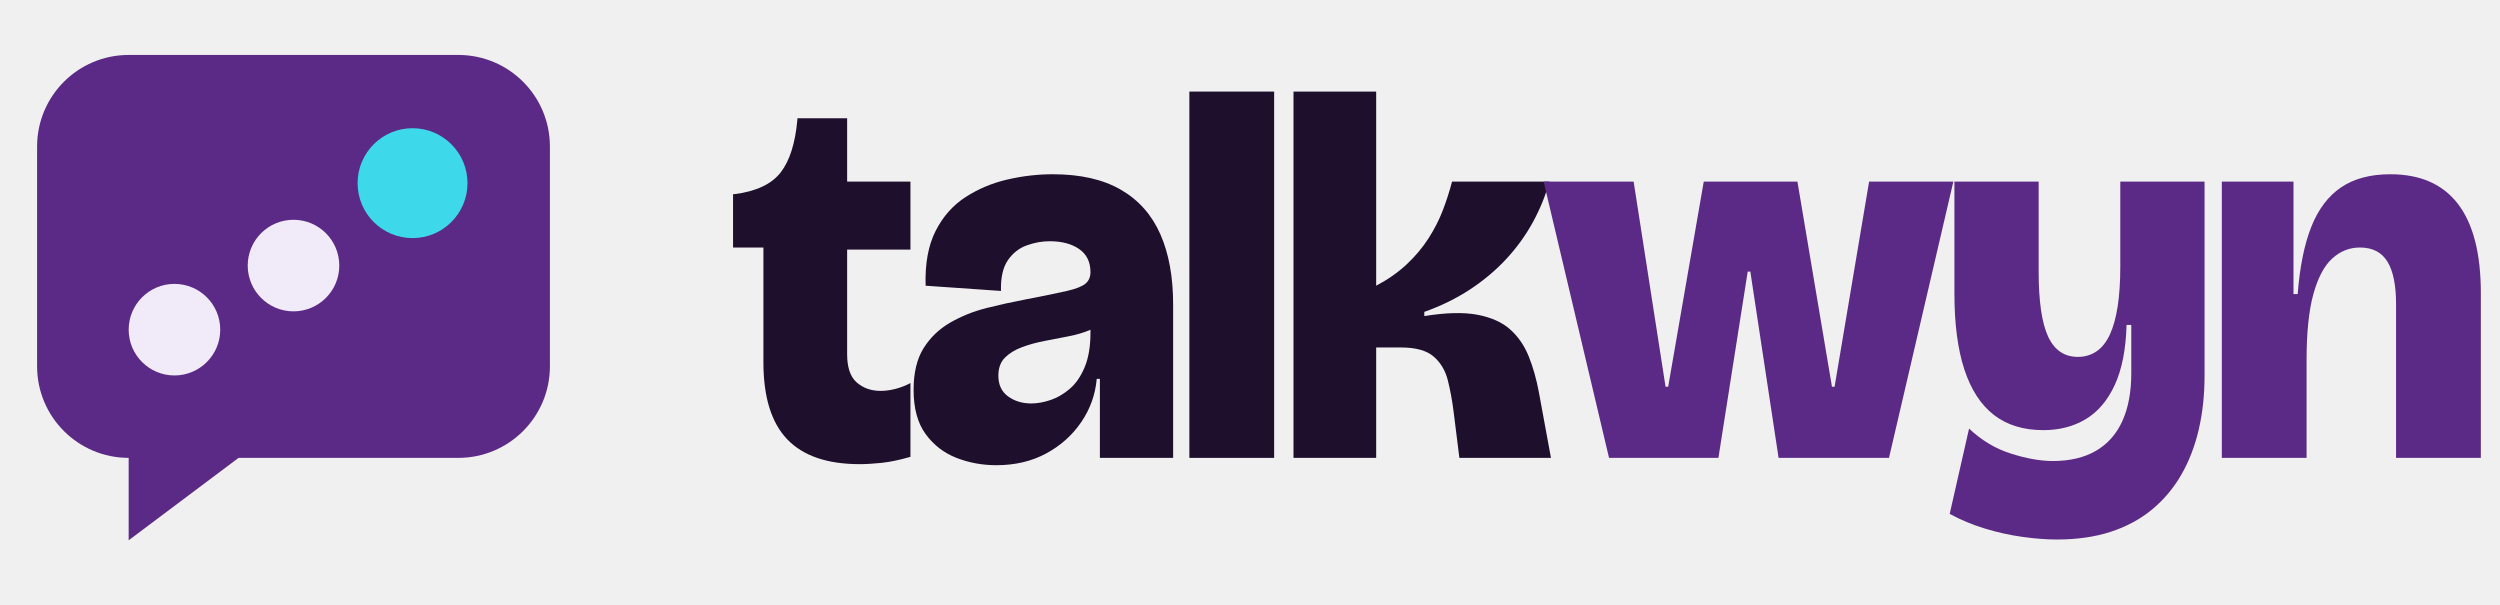
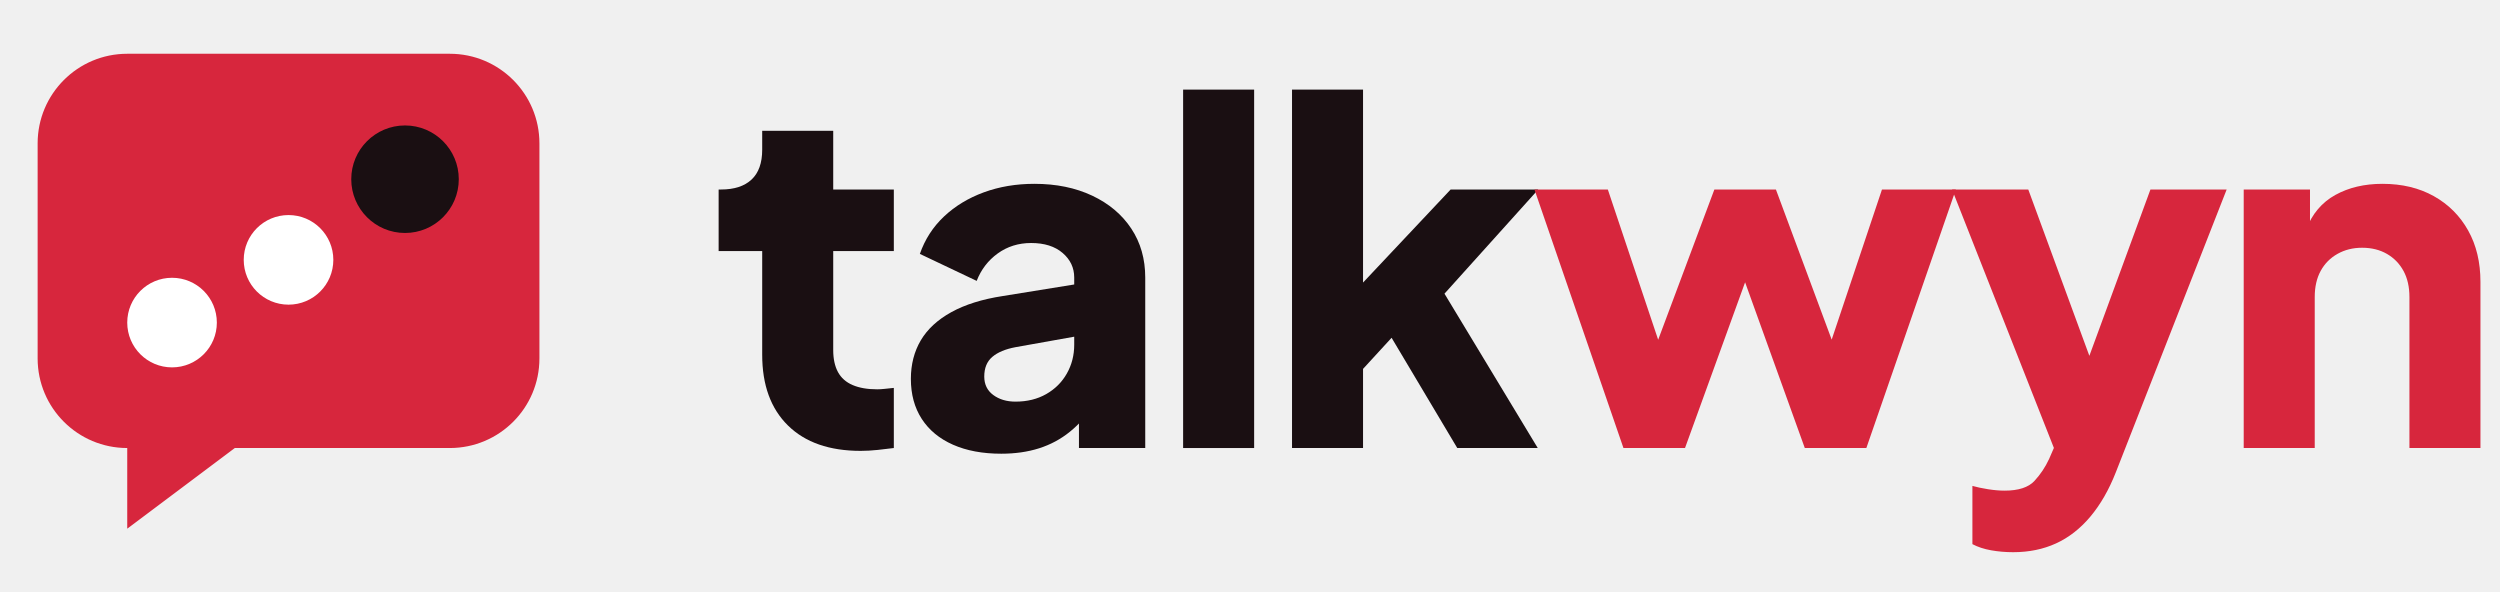
- <svg xmlns="http://www.w3.org/2000/svg" viewBox="0 0 272.9 66.0" width="273" height="66" role="img" aria-label="Talkwyn">
+ <svg xmlns="http://www.w3.org/2000/svg" viewBox="0 0 278.6 66.0" width="279" height="66" role="img" aria-label="Talkwyn">
  <g transform="translate(0 0) scale(1)">
-     <path d="M14 6h36a10 10 0 0 1 10 10v24a10 10 0 0 1-10 10H26l-12 9v-9a10 10 0 0 1-10-10V16A10 10 0 0 1 14 6z" fill="#5B2A86" />
-     <circle cx="19" cy="36" r="5" fill="#F1EAF8" />
-     <circle cx="32" cy="29" r="5" fill="#F1EAF8" />
-     <circle cx="45" cy="20" r="6" fill="#3DD9EB" />
+     <path d="M14 6h36a10 10 0 0 1 10 10v24a10 10 0 0 1-10 10H26l-12 9v-9a10 10 0 0 1-10-10V16A10 10 0 0 1 14 6z" fill="#D7263D" />
+     <circle cx="19" cy="36" r="5" fill="#FFFFFF" />
+     <circle cx="32" cy="29" r="5" fill="#FFFFFF" />
+     <circle cx="45" cy="20" r="6" fill="#1A0F12" />
  </g>
-   <g transform="translate(79.71429 50) scale(0.05714286)">
-     <path d="M247.0 12Q154.0 12 108.5 -35.5Q63.0 -83 63.0 -183V-402H5.0V-504H8.0Q70.0 -512 96.0 -545.5Q122.0 -579 128.0 -647V-649H223.0V-528H344.0V-398H223.0V-198Q223.0 -160 241.5 -144.0Q260.0 -128 287.0 -128Q301.0 -128 316.0 -132.0Q331.0 -136 344.0 -143V-2Q313.0 7 289.0 9.5Q265.0 12 247.0 12Z" fill="#1E0F2C" />
-     <path d="M508.0 14Q468.0 14 432.0 0.0Q396.0 -14 373.0 -45.5Q350.0 -77 350.0 -130Q350.0 -179 369.0 -209.5Q388.0 -240 420.0 -258.5Q452.0 -277 490.0 -286.5Q528.0 -296 565.0 -303Q617.0 -313 643.0 -319.0Q669.0 -325 678.5 -333.0Q688.0 -341 688.0 -355Q688.0 -384 666.5 -399.0Q645.0 -414 610.0 -414Q588.0 -414 566.0 -406.0Q544.0 -398 530.0 -377.5Q516.0 -357 517.0 -319L373.0 -329Q371.0 -392 392.0 -433.5Q413.0 -475 449.5 -498.5Q486.0 -522 529.5 -532.0Q573.0 -542 616.0 -542Q695.0 -542 746.0 -512.5Q797.0 -483 821.5 -427.5Q846.0 -372 846.0 -293V-199Q846.0 -166 846.0 -132.5Q846.0 -99 846.0 -66.0Q846.0 -33 846.0 0H706.0Q706.0 -36 706.0 -73.0Q706.0 -110 706.0 -151H700.0Q696.0 -106 670.5 -68.5Q645.0 -31 603.5 -8.5Q562.0 14 508.0 14ZM575.0 -104Q592.0 -104 611.5 -110.5Q631.0 -117 648.5 -132.0Q666.0 -147 677.0 -173.5Q688.0 -200 688.0 -239V-263L715.0 -266Q707.0 -253 688.5 -245.0Q670.0 -237 647.0 -232.5Q624.0 -228 600.5 -223.5Q577.0 -219 557.0 -211.5Q537.0 -204 524.5 -191.5Q512.0 -179 512.0 -157Q512.0 -131 530.5 -117.5Q549.0 -104 575.0 -104Z" fill="#1E0F2C" />
-     <path d="M877.0 0V-700H1039.0V0Z" fill="#1E0F2C" />
-     <path d="M1076.0 0V-700H1234.0V-329Q1268.0 -347 1292.5 -370.0Q1317.0 -393 1334.0 -419.5Q1351.0 -446 1361.5 -473.5Q1372.0 -501 1379.0 -528H1565.0Q1554.0 -488 1533.5 -450.5Q1513.0 -413 1483.0 -380.5Q1453.0 -348 1413.5 -322.0Q1374.0 -296 1326.0 -279V-271Q1388.0 -281 1427.5 -273.5Q1467.0 -266 1490.0 -245.5Q1513.0 -225 1525.5 -194.0Q1538.0 -163 1545.0 -125L1568.0 0H1393.0L1382.0 -88Q1378.0 -120 1371.0 -148.0Q1364.0 -176 1344.0 -193.5Q1324.0 -211 1281.0 -211H1234.0V0Z" fill="#1E0F2C" />
-     <path d="M1679.0 0 1554.0 -528H1726.0L1787.0 -136H1792.0L1860.0 -528H2039.0L2105.0 -136H2110.0L2176.0 -528H2337.0L2214.0 0H2003.0L1949.0 -356H1944.0L1888.0 0Z" fill="#5B2A86" />
-     <path d="M2535.0 156Q2505.0 156 2469.0 151.0Q2433.0 146 2397.0 135.0Q2361.0 124 2330.0 107L2367.0 -56Q2403.0 -22 2447.5 -8.0Q2492.0 6 2527.0 6Q2576.0 6 2609.5 -13.5Q2643.0 -33 2660.0 -70.5Q2677.0 -108 2677.0 -162V-254H2668.0Q2666.0 -184 2645.5 -139.5Q2625.0 -95 2590.0 -74.0Q2555.0 -53 2509.0 -53Q2452.0 -53 2414.5 -82.0Q2377.0 -111 2358.0 -169.0Q2339.0 -227 2339.0 -314V-528H2500.0V-356Q2500.0 -271 2518.0 -232.0Q2536.0 -193 2575.0 -193Q2595.0 -193 2610.5 -203.5Q2626.0 -214 2636.0 -235.5Q2646.0 -257 2651.0 -289.5Q2656.0 -322 2656.0 -365V-528H2817.0V-156Q2817.0 -102 2806.0 -54.5Q2795.0 -7 2773.0 31.5Q2751.0 70 2717.5 98.0Q2684.0 126 2638.5 141.0Q2593.0 156 2535.0 156Z" fill="#5B2A86" />
-     <path d="M2850.0 0V-299V-528H2987.0V-313H2995.0Q3001.0 -391 3021.0 -441.5Q3041.0 -492 3078.0 -517.0Q3115.0 -542 3172.0 -542Q3258.0 -542 3301.5 -485.0Q3345.0 -428 3345.0 -315V0H3183.0V-294Q3183.0 -348 3166.5 -375.0Q3150.0 -402 3114.0 -402Q3084.0 -402 3061.0 -381.0Q3038.0 -360 3025.0 -313.0Q3012.0 -266 3012.0 -187V0Z" fill="#5B2A86" />
+   <g transform="translate(79.04888 50) scale(0.05284016)">
+     <path d="M318.0 6Q219.0 6 164.5 -47.5Q110.0 -101 110.0 -197V-416H18.0V-546H23.0Q65.0 -546 87.5 -567.0Q110.0 -588 110.0 -630V-670H260.0V-546H388.0V-416H260.0V-207Q260.0 -179 270.0 -160.5Q280.0 -142 301.0 -133.0Q322.0 -124 353.0 -124Q360.0 -124 369.0 -125.0Q378.0 -126 388.0 -127V0Q373.0 2 354.0 4.0Q335.0 6 318.0 6Z" fill="#1A0F12" />
+     <path d="M615.0 12Q556.0 12 513.0 -7.0Q470.0 -26 447.0 -61.5Q424.0 -97 424.0 -146Q424.0 -192 445.0 -227.5Q466.0 -263 509.5 -287.0Q553.0 -311 618.0 -321L785.0 -348V-238L645.0 -213Q613.0 -207 596.0 -192.5Q579.0 -178 579.0 -151Q579.0 -126 598.0 -112.0Q617.0 -98 645.0 -98Q682.0 -98 710.0 -114.0Q738.0 -130 753.5 -157.5Q769.0 -185 769.0 -218V-360Q769.0 -391 744.5 -412.0Q720.0 -433 678.0 -433Q638.0 -433 607.5 -411.0Q577.0 -389 563.0 -353L443.0 -410Q459.0 -456 494.0 -489.0Q529.0 -522 578.0 -540.0Q627.0 -558 685.0 -558Q754.0 -558 807.0 -533.0Q860.0 -508 889.5 -463.5Q919.0 -419 919.0 -360V0H779.0V-88L813.0 -94Q789.0 -58 760.0 -34.5Q731.0 -11 695.0 0.5Q659.0 12 615.0 12Z" fill="#1A0F12" />
+     <path d="M999.0 0V-757H1149.0V0Z" fill="#1A0F12" />
+     <path d="M1229.0 0V-757H1379.0V-272L1323.0 -290L1564.0 -546H1749.0L1551.0 -326L1748.0 0H1578.0L1413.0 -277L1500.0 -299L1333.0 -117L1379.0 -204V0Z" fill="#1A0F12" />
+     <path d="M1929.0 0 1741.0 -546H1896.0L2028.0 -152L1974.0 -153L2121.0 -546H2251.0L2397.0 -153L2343.0 -152L2475.0 -546H2631.0L2442.0 0H2312.0L2160.0 -422H2212.0L2059.0 0Z" fill="#D7263D" />
+     <path d="M2752.0 220Q2728.0 220 2705.5 216.0Q2683.0 212 2666.0 203V80Q2680.0 84 2699.0 87.0Q2718.0 90 2734.0 90Q2778.0 90 2797.0 69.5Q2816.0 49 2828.0 23L2865.0 -62L2863.0 63L2623.0 -546H2784.0L2943.0 -113H2883.0L3042.0 -546H3203.0L2969.0 51Q2947.0 107 2915.0 145.0Q2883.0 183 2842.5 201.5Q2802.0 220 2752.0 220Z" fill="#D7263D" />
+     <path d="M3239.0 0V-546H3379.0V-438L3371.0 -462Q3390.0 -511 3432.5 -534.5Q3475.0 -558 3532.0 -558Q3594.0 -558 3640.5 -532.0Q3687.0 -506 3713.0 -459.5Q3739.0 -413 3739.0 -351V0H3589.0V-319Q3589.0 -351 3576.5 -374.0Q3564.0 -397 3541.5 -410.0Q3519.0 -423 3489.0 -423Q3460.0 -423 3437.0 -410.0Q3414.0 -397 3401.5 -374.0Q3389.0 -351 3389.0 -319V0Z" fill="#D7263D" />
  </g>
</svg>
